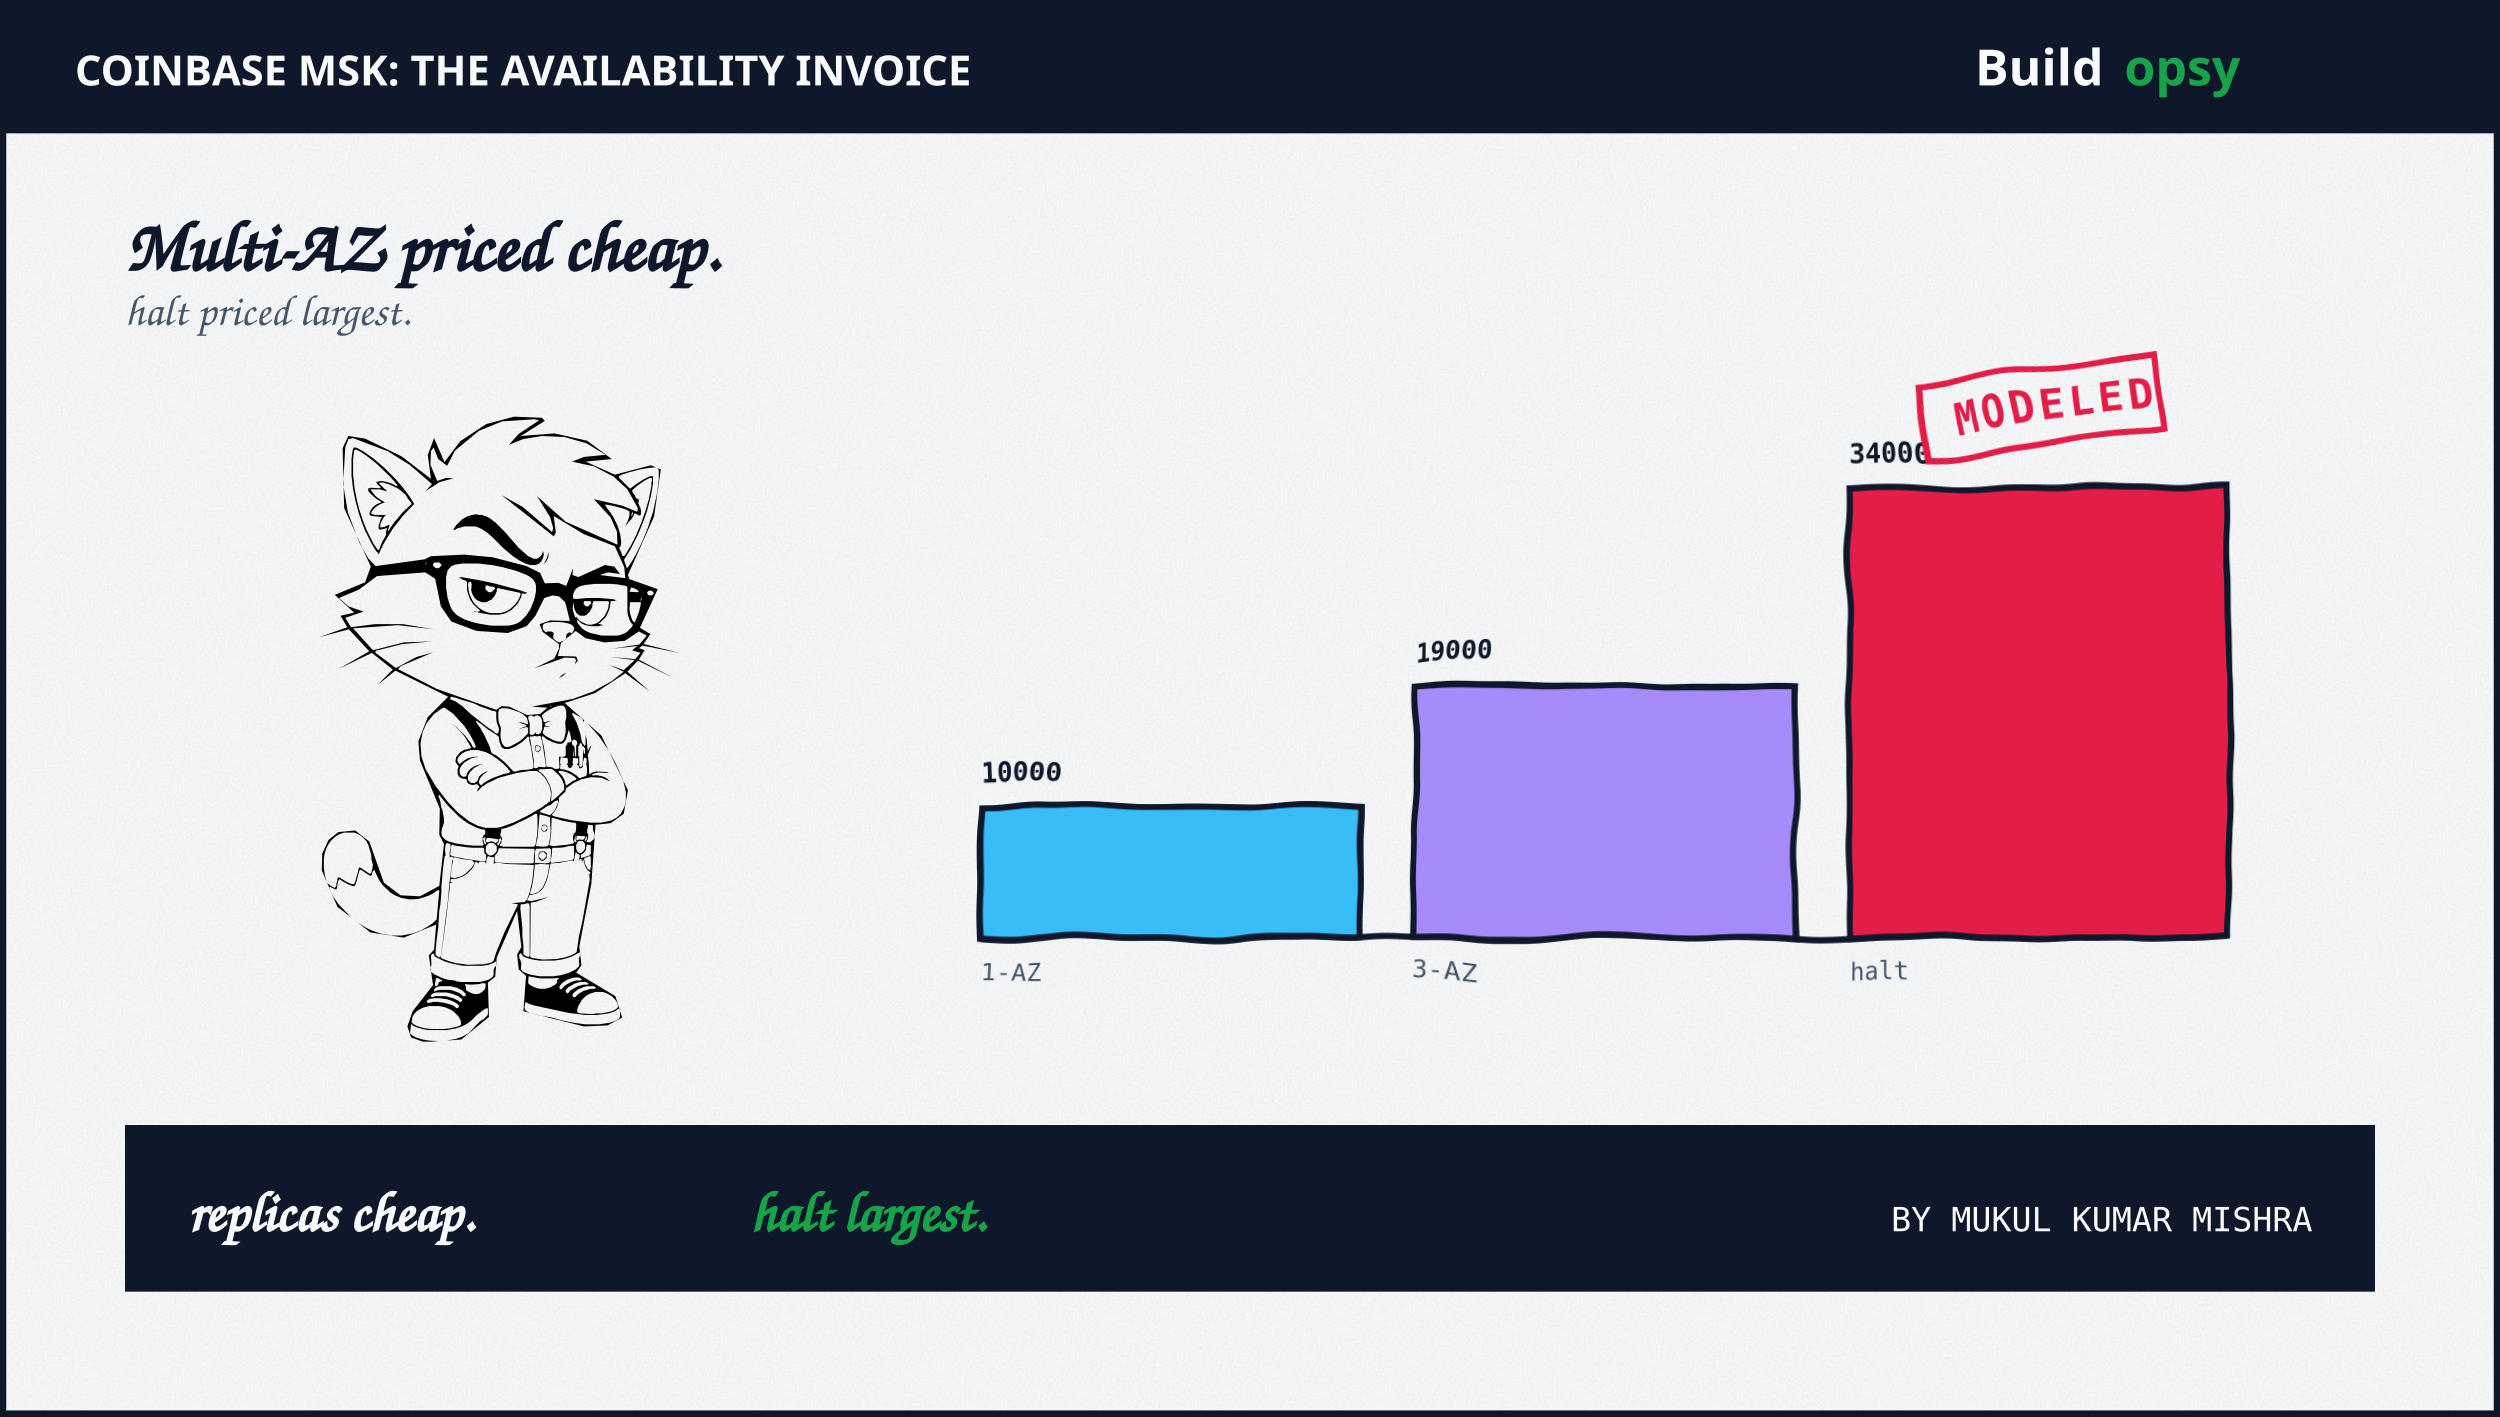
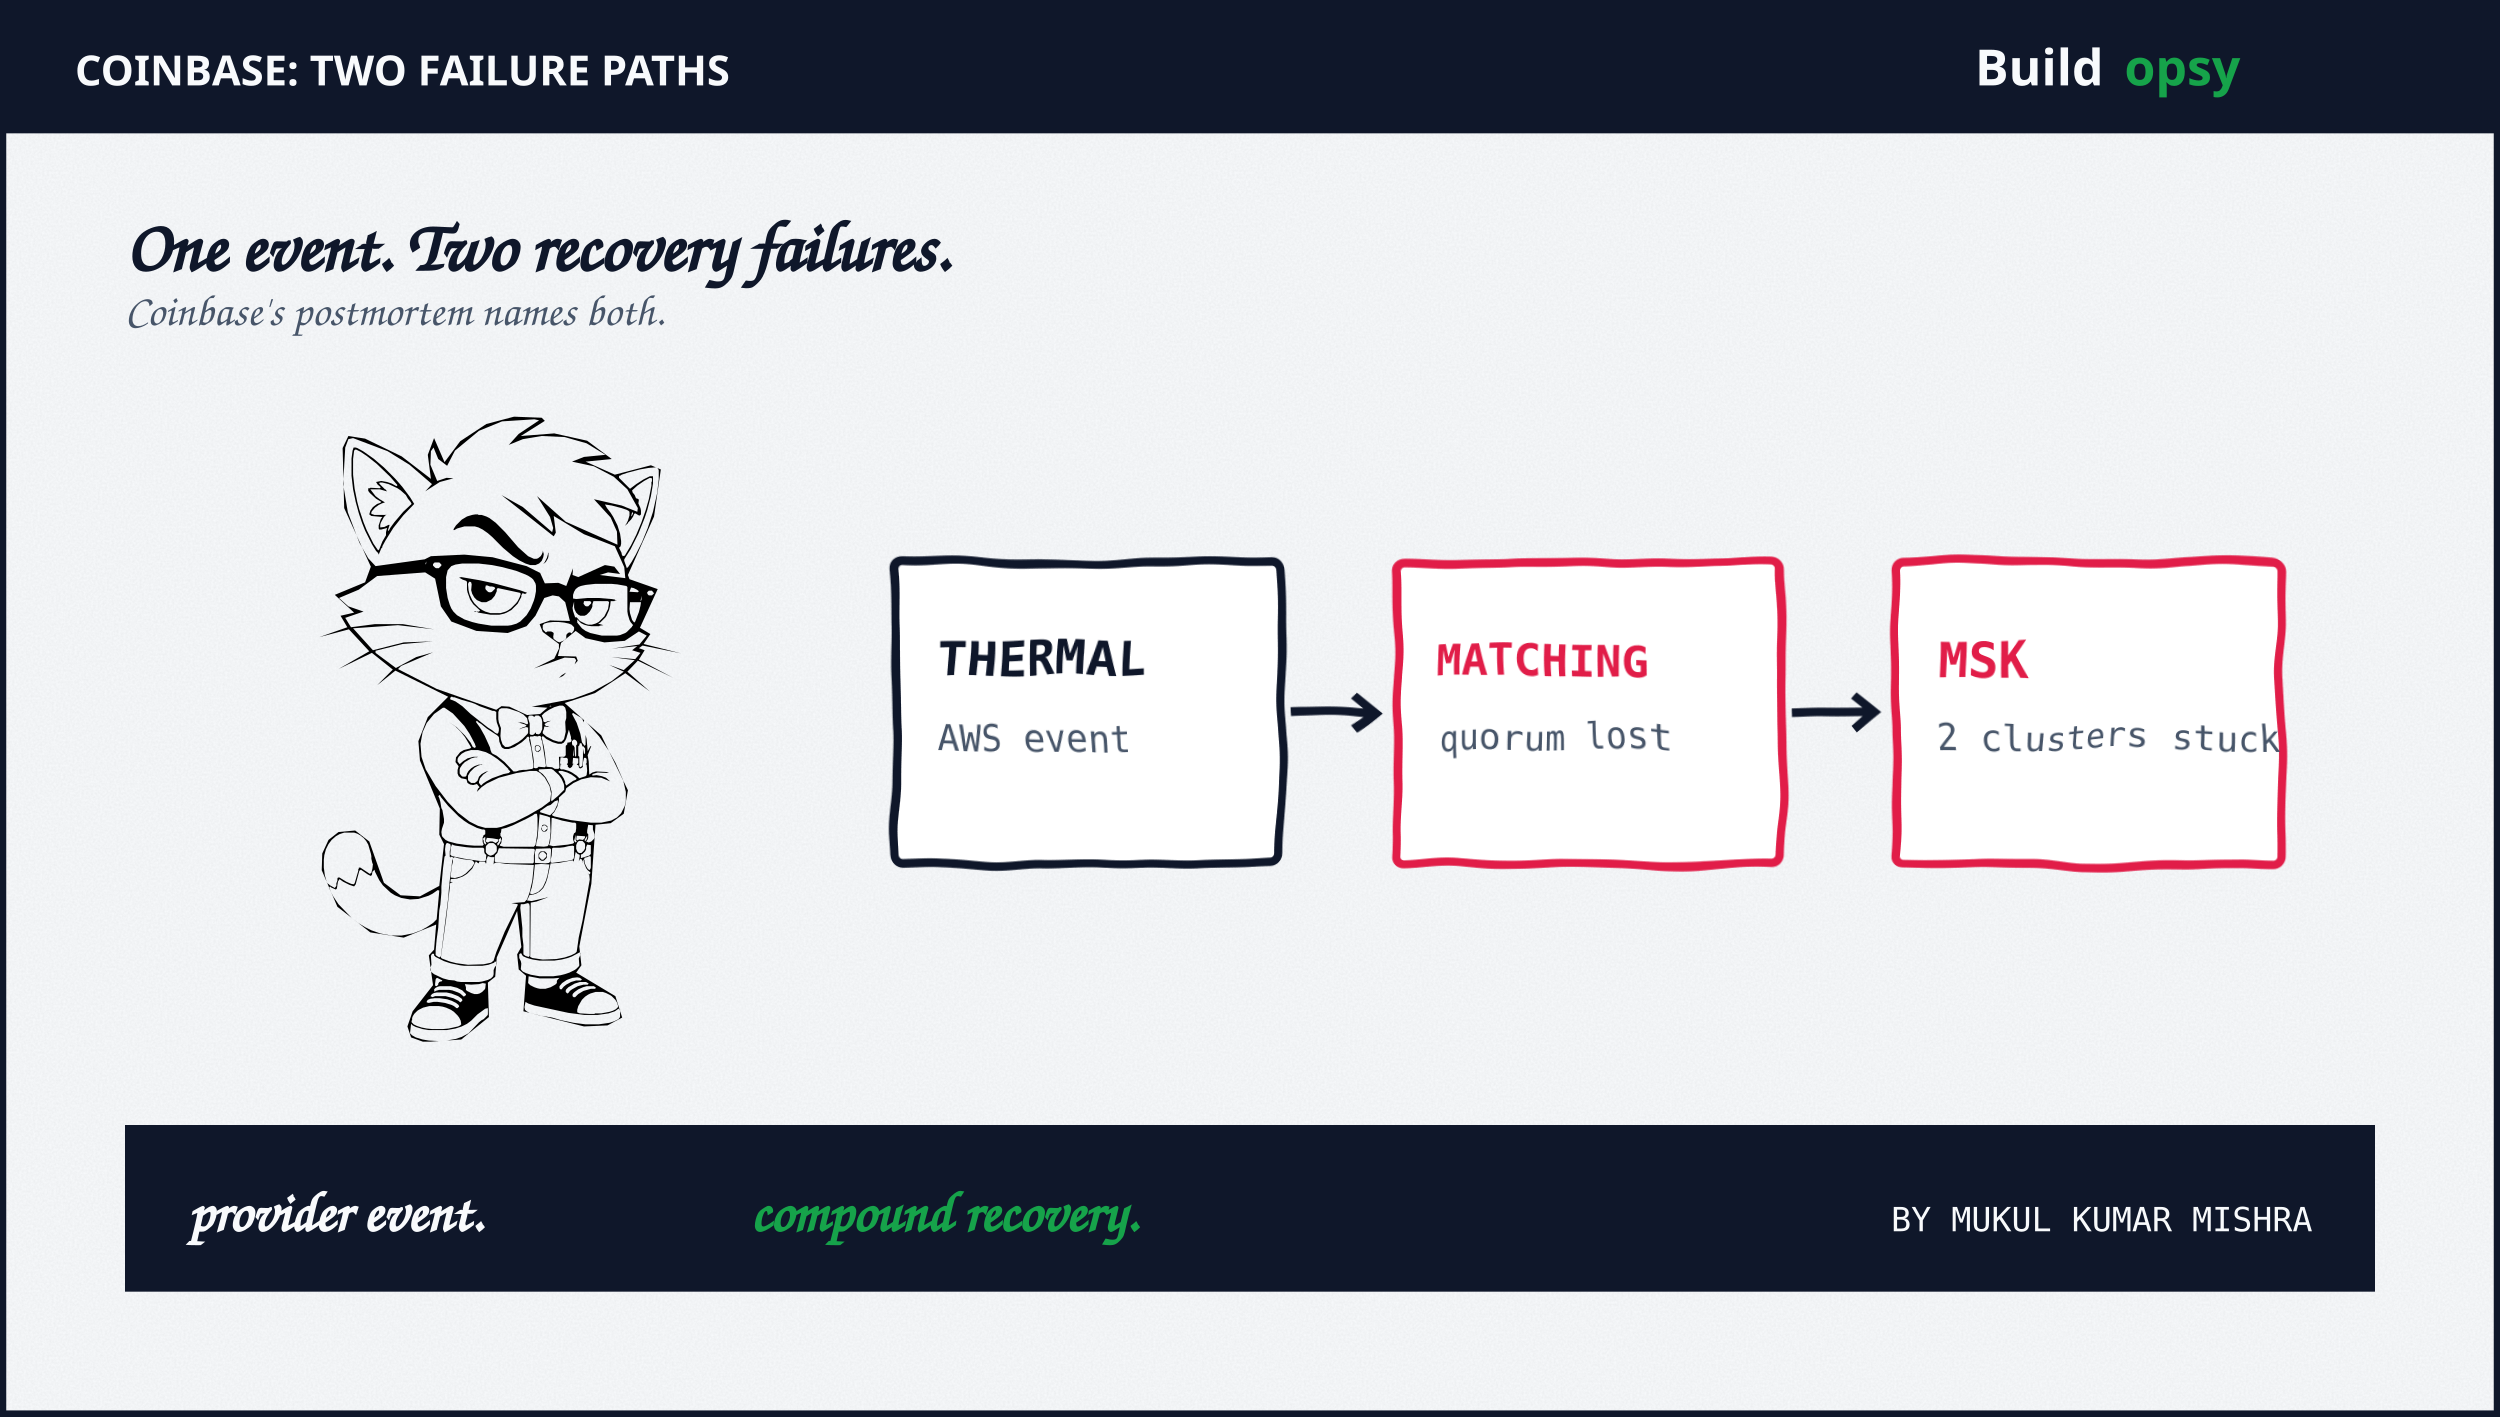
- <svg xmlns="http://www.w3.org/2000/svg" width="1200" height="680" viewBox="0 0 1200 680" role="img" aria-label="Bar chart of MSK availability cost versus halt loss">
+ <svg xmlns="http://www.w3.org/2000/svg" width="1200" height="680" viewBox="0 0 1200 680" role="img" aria-label="Causal sequence in Coinbase's report: AWS thermal event, matching-engine quorum loss and two MSK clusters stuck healing">
  <defs>
    <filter id="roughen" x="-10%" y="-10%" width="120%" height="120%">
      <feTurbulence type="fractalNoise" baseFrequency="0.02" numOctaves="2" seed="222" result="n" />
      <feDisplacementMap in="SourceGraphic" in2="n" scale="6" />
    </filter>
    <filter id="grain" x="0" y="0" width="100%" height="100%">
      <feTurbulence type="fractalNoise" baseFrequency="0.9" numOctaves="2" seed="223" result="n" />
      <feColorMatrix in="n" type="matrix" values="0 0 0 0 0 0 0 0 0 0 0 0 0 0 0 0 0 0 0.05 0" />
    </filter>
    <style>.flow{stroke-dasharray:12 9;animation:ants 0.9s linear infinite}@keyframes ants{to{stroke-dashoffset:-21}}.pulse{animation:pulse 1.8s ease-in-out infinite}@keyframes pulse{0%,100%{opacity:1}50%{opacity:.35}}@media (prefers-reduced-motion:reduce){.flow,.pulse{animation:none}}</style>
  </defs>
  <rect x="0" y="0" width="1200" height="680" fill="#f8fafc" />
  <rect x="0" y="0" width="1200" height="680" fill="#f8fafc" filter="url(#grain)" />
  <rect x="0" y="0" width="1200" height="680" fill="none" stroke="#0f172a" stroke-width="6" />
  <rect x="0" y="0" width="1200" height="64" fill="#0f172a" />
-   <text x="36" y="41" font-family="Sora, 'Segoe UI', Verdana, sans-serif" font-size="20" font-weight="bold" fill="#f8fafc">COINBASE MSK: THE AVAILABILITY INVOICE</text>
+   <text x="36" y="41" font-family="Sora, 'Segoe UI', Verdana, sans-serif" font-size="20" font-weight="bold" fill="#f8fafc">COINBASE: TWO FAILURE PATHS</text>
  <text x="948" y="41" font-family="Sora, 'Segoe UI', Verdana, sans-serif" font-size="24" font-weight="bold" fill="#f8fafc">Build<tspan dx="10" fill="#16a34a">opsy</tspan>
  </text>
-   <text x="60" y="130" font-family="'Segoe Script','Segoe Print','Comic Sans MS','Chalkboard SE',cursive" font-size="34" font-weight="bold" fill="#0f172a">Multi-AZ priced cheap.</text>
-   <text x="60" y="156" font-family="'Segoe Script','Segoe Print','Comic Sans MS','Chalkboard SE',cursive" font-size="21" font-style="italic" fill="#475569">halt priced largest.</text>
+   <text x="60" y="130" font-family="'Segoe Script','Segoe Print','Comic Sans MS','Chalkboard SE',cursive" font-size="34" font-weight="bold" fill="#0f172a">One event. Two recovery failures.</text>
+   <text x="60" y="156" font-family="'Segoe Script','Segoe Print','Comic Sans MS','Chalkboard SE',cursive" font-size="21" font-style="italic" fill="#475569">Coinbase's postmortem names both.</text>
  <svg x="90" y="200" width="300" height="300" viewBox="0 0 100 100">
    <g transform="translate(-1.43,-1.92) scale(0.0836)" fill="#0f172a">
      <path id="cat-line-art" d="M 592,1155 592,1167 591,1169 584,1176 580,1178 575,1182 555,1203 542,1210 530,1214 513,1217 498,1218 479,1217 467,1215 454,1211 447,1207 443,1203 445,1185 448,1188 454,1191 467,1195 479,1197 513,1197 530,1194 542,1190 552,1185 560,1179 572,1167 587,1156 Z M 446,1179 447,1178 447,1174 448,1171 451,1166 457,1160 460,1158 468,1154 480,1151 498,1151 505,1152 512,1154 521,1158 527,1162 534,1169 537,1173 540,1179 541,1186 539,1188 535,1190 517,1194 506,1195 485,1195 475,1194 465,1192 456,1189 450,1186 446,1182 Z M 662,1153 664,1143 669,1146 681,1150 746,1164 777,1168 802,1168 823,1165 835,1161 842,1156 845,1157 845,1172 842,1176 834,1180 825,1183 804,1186 779,1186 756,1183 732,1178 715,1173 691,1169 672,1164 666,1161 663,1158 Z M 475,1142 477,1139 482,1137 490,1136 500,1136 514,1138 523,1141 531,1145 536,1149 537,1152 534,1155 532,1155 527,1151 523,1149 510,1145 496,1143 488,1143 479,1145 475,1144 Z M 482,1132 485,1128 489,1126 494,1125 513,1125 522,1127 535,1132 542,1137 543,1139 543,1141 539,1144 536,1141 526,1136 511,1132 491,1132 486,1134 Z M 841,1150 841,1153 837,1157 831,1160 825,1162 809,1165 797,1165 796,1166 785,1166 768,1165 763,1163 763,1158 765,1151 772,1139 778,1133 784,1129 788,1127 798,1124 812,1124 818,1126 826,1130 829,1132 836,1139 839,1144 Z M 799,1116 797,1118 789,1118 775,1122 765,1128 759,1134 756,1134 754,1132 754,1129 755,1127 758,1124 765,1119 774,1115 781,1113 795,1113 Z M 489,1119 492,1116 496,1114 500,1113 521,1113 533,1116 543,1121 550,1128 550,1130 546,1133 539,1127 535,1125 524,1121 518,1120 499,1120 492,1122 490,1124 Z M 588,1108 587,1117 586,1119 581,1124 576,1127 572,1128 566,1128 560,1126 552,1122 550,1120 550,1115 548,1109 560,1110 575,1109 582,1107 Z M 785,1108 783,1110 775,1110 764,1113 753,1119 749,1122 746,1126 744,1127 741,1124 741,1121 742,1119 746,1115 758,1108 768,1105 780,1105 Z M 495,1097 505,1102 503,1104 501,1104 499,1105 497,1108 497,1110 494,1113 491,1112 491,1108 492,1100 493,1098 Z M 772,1100 770,1102 761,1102 751,1105 742,1110 737,1114 733,1119 731,1119 729,1117 729,1113 734,1107 743,1101 754,1097 763,1096 768,1097 Z M 669,1107 670,1094 691,1098 718,1098 729,1097 725,1101 724,1103 724,1107 721,1110 712,1115 702,1118 692,1118 687,1117 681,1115 673,1111 Z M 482,1082 482,1078 484,1072 483,1055 485,1051 489,1051 489,1054 492,1057 508,1065 520,1069 539,1073 547,1074 581,1074 593,1072 604,1068 605,1066 608,1066 609,1068 608,1073 605,1077 603,1082 603,1090 602,1094 598,1098 592,1101 581,1104 574,1105 541,1105 533,1104 528,1102 517,1101 506,1098 489,1090 484,1086 Z M 769,1050 769,1053 766,1060 767,1073 766,1075 761,1080 758,1082 748,1087 739,1090 731,1092 717,1094 691,1094 674,1091 665,1088 659,1085 656,1082 655,1080 656,1070 655,1065 652,1059 652,1052 654,1050 657,1051 657,1053 660,1056 667,1059 678,1062 691,1064 719,1064 733,1062 745,1059 753,1056 768,1048 Z M 668,954 671,955 672,960 672,1055 670,1057 664,1055 660,1052 660,1034 658,1018 658,1002 654,963 655,956 661,956 Z M 288,925 290,922 292,924 301,928 303,926 305,913 308,908 315,913 327,919 336,922 339,918 346,892 349,890 362,899 368,902 370,900 371,894 375,890 376,894 384,910 391,920 406,934 414,939 426,944 443,947 459,946 478,940 486,936 496,929 499,930 494,985 487,992 475,1000 464,1006 448,1012 427,1016 407,1016 386,1012 369,1006 357,1000 344,992 331,982 306,956 296,941 Z M 710,880 706,901 703,911 698,922 696,925 689,932 683,935 677,937 673,936 673,933 676,924 679,908 682,880 694,879 Z M 521,905 521,900 523,883 525,875 525,869 526,867 529,866 535,868 545,870 562,872 566,876 566,878 561,886 550,897 544,901 540,903 529,906 Z M 786,864 789,865 789,886 788,889 786,891 782,887 778,879 777,876 777,872 776,871 777,867 782,866 Z M 680,881 677,911 672,933 667,947 662,952 637,954 649,956 649,958 624,1009 608,1048 603,1064 598,1068 584,1071 554,1072 532,1069 520,1066 504,1060 502,1058 512,985 519,925 519,917 521,915 525,914 520,913 521,908 533,907 544,903 552,898 562,888 569,874 574,878 576,874 586,875 588,877 588,879 589,877 589,871 592,864 598,866 604,866 603,880 605,877 614,877 628,879 Z M 760,856 764,860 767,861 768,863 766,874 768,870 770,869 772,871 773,877 772,875 775,870 776,877 780,887 783,891 788,895 788,897 786,899 784,897 785,899 786,899 787,909 773,988 766,1019 762,1047 759,1050 751,1054 739,1058 723,1061 697,1062 677,1059 673,1057 674,953 685,951 704,944 707,942 702,944 676,950 667,949 672,938 677,938 684,936 691,932 698,925 703,915 706,906 712,878 728,877 754,872 756,874 756,876 Z M 696,856 698,856 700,857 703,860 704,862 704,864 703,866 698,871 695,871 691,867 690,865 690,862 691,859 693,857 Z M 693,855 690,858 689,860 689,868 693,872 695,873 698,873 700,872 704,868 705,866 705,859 701,855 Z M 713,851 712,870 711,875 709,877 702,878 682,877 682,857 684,850 711,849 Z M 605,866 606,862 610,858 613,849 680,850 682,852 680,863 680,876 678,878 636,878 607,876 605,874 Z M 757,845 757,865 756,869 754,871 745,873 715,877 712,876 712,872 714,863 715,849 717,848 729,848 738,847 746,845 754,844 Z M 789,843 789,860 786,863 770,868 770,861 773,860 778,855 780,851 780,847 782,842 Z M 523,842 525,842 526,843 530,844 551,847 563,848 583,848 585,850 585,856 586,859 589,862 588,872 586,874 574,873 547,869 523,864 520,861 521,848 Z M 602,839 604,840 608,844 609,846 609,854 608,856 603,861 598,863 596,863 592,861 589,858 588,856 588,846 589,844 593,840 595,839 Z M 515,839 520,841 521,845 519,855 519,865 520,867 521,865 525,866 525,870 524,871 518,919 516,945 502,1056 499,1058 494,1055 492,1053 492,1045 494,1023 497,1001 499,968 501,957 503,934 503,922 506,888 509,865 511,863 510,851 511,843 513,839 Z M 766,835 773,835 777,839 778,841 778,849 776,853 771,858 766,858 763,855 761,850 761,843 763,838 Z M 588,835 590,829 601,830 612,832 612,834 611,836 607,839 601,836 596,836 592,838 589,837 Z M 617,829 617,834 616,837 613,842 611,844 610,842 610,839 611,839 613,836 613,832 Z M 587,827 587,836 589,840 587,842 584,838 584,834 583,833 583,830 Z M 761,832 762,825 778,826 778,828 777,830 774,833 767,832 763,834 Z M 782,825 782,829 781,832 778,836 777,833 Z M 760,823 760,833 762,836 760,838 757,835 Z M 342,821 349,825 352,828 353,828 359,835 363,842 368,859 369,864 369,869 371,878 372,879 371,888 369,896 366,898 348,886 345,886 345,888 344,889 344,892 337,916 335,918 330,917 321,913 308,905 305,905 304,907 304,911 302,916 302,921 299,925 290,920 284,915 280,901 278,886 278,871 279,862 282,851 287,841 293,833 301,826 308,822 317,819 336,819 Z M 699,805 701,805 703,806 706,810 705,812 701,816 698,816 696,814 695,811 695,809 696,807 Z M 784,804 793,805 793,813 796,822 796,828 795,831 790,836 785,838 780,836 783,832 784,829 784,822 782,820 782,815 Z M 698,804 696,805 695,809 694,810 694,812 696,816 698,817 702,817 704,816 706,813 706,807 702,804 Z M 714,791 717,791 734,796 754,800 759,800 761,802 761,811 760,818 758,820 757,820 755,826 755,832 757,838 755,840 745,842 717,845 709,843 711,838 713,821 Z M 691,784 706,788 711,790 712,817 711,829 709,840 708,843 706,845 699,846 684,845 685,837 687,830 Z M 686,783 687,791 687,813 686,825 683,843 680,846 622,846 615,844 615,842 617,840 618,837 618,833 619,832 619,829 616,825 616,820 617,819 618,812 627,810 640,805 667,792 678,786 682,783 Z M 726,757 726,761 725,765 720,776 718,779 711,786 692,780 692,777 693,777 706,768 712,766 720,759 Z M 497,749 500,747 502,751 516,768 536,788 546,796 555,802 571,810 581,813 585,813 587,815 587,822 583,825 583,827 582,828 582,837 584,842 582,844 566,844 553,843 532,840 517,836 511,833 505,827 504,825 503,818 504,812 508,800 508,793 505,776 503,772 501,760 499,753 Z M 727,703 728,701 734,701 744,704 752,708 759,713 762,716 760,718 755,720 742,729 740,725 740,722 737,715 733,709 Z M 690,698 713,697 717,699 728,709 733,716 737,725 738,729 738,737 726,749 714,759 713,757 714,741 711,729 703,714 697,707 689,701 Z M 731,675 736,675 737,676 743,676 745,678 745,686 743,688 739,688 743,688 745,690 745,693 749,696 753,693 755,688 758,688 754,687 755,676 765,677 765,686 762,689 765,690 766,692 766,694 768,696 770,696 773,694 774,692 774,685 776,676 779,676 781,678 781,686 779,688 781,689 782,700 781,709 779,711 767,715 762,710 753,704 747,701 737,698 732,698 730,696 731,688 734,688 730,687 Z M 534,678 536,674 542,668 549,664 560,661 573,661 588,665 598,670 610,678 621,687 631,697 631,698 635,702 632,705 622,707 600,715 589,721 583,725 579,729 575,724 575,721 577,715 583,708 590,703 593,702 590,702 587,703 580,707 575,712 572,720 567,724 560,724 555,720 554,718 554,710 558,703 566,695 573,691 582,688 579,688 578,689 574,689 566,692 560,696 555,701 552,706 551,710 549,712 544,712 542,711 538,706 538,698 539,695 543,689 548,684 560,677 567,675 571,675 573,674 564,674 553,677 545,682 538,688 534,683 Z M 757,658 757,671 755,673 Z M 685,653 689,653 692,656 692,660 687,664 683,661 683,655 Z M 684,652 682,654 682,661 685,664 688,665 692,662 693,660 693,656 692,654 689,652 Z M 771,648 773,654 775,654 778,658 778,667 776,669 774,658 774,674 773,691 769,694 767,692 767,674 765,672 765,654 767,652 768,648 Z M 756,641 758,641 760,642 762,644 763,647 763,650 761,652 761,672 759,674 758,656 757,655 757,653 754,652 753,649 753,644 Z M 673,635 679,635 680,634 688,635 689,634 692,634 694,636 694,640 696,645 703,690 703,692 701,694 689,693 687,695 684,696 680,695 680,684 679,675 673,640 672,639 Z M 747,622 751,636 751,640 752,641 752,644 750,646 744,647 744,650 741,653 741,671 738,674 728,674 729,695 727,697 720,697 715,694 704,693 701,666 699,654 695,637 697,634 704,640 716,646 726,649 733,649 737,647 740,643 742,639 Z M 569,607 571,605 574,608 579,611 590,620 610,633 613,636 614,645 618,655 620,657 624,659 632,659 643,655 657,646 666,638 666,637 669,635 671,637 671,642 675,658 679,687 679,695 677,697 665,699 659,699 652,700 646,702 641,702 624,684 609,672 601,668 599,666 597,661 596,656 586,634 577,618 Z M 670,596 672,595 677,595 680,597 682,597 683,595 689,595 693,598 695,602 696,607 696,621 693,628 691,630 689,631 684,630 684,627 680,631 678,632 674,632 672,630 672,610 669,600 Z M 755,590 770,599 773,602 775,608 776,604 781,608 805,635 823,662 836,685 851,719 856,741 856,758 854,768 847,782 839,790 828,796 809,800 789,800 750,795 719,788 715,786 715,784 719,780 725,769 728,757 728,752 740,741 742,734 756,724 771,717 789,713 809,714 826,721 818,714 810,711 800,709 792,710 792,707 802,704 824,705 819,703 799,702 792,704 786,708 785,683 783,671 790,653 788,654 783,663 781,640 779,632 779,651 777,653 772,646 769,630 762,609 753,592 Z M 618,581 628,581 633,582 651,588 660,593 667,600 669,610 667,612 660,609 655,608 649,609 653,609 663,612 666,614 664,616 658,618 652,621 654,621 655,620 665,617 669,618 669,628 668,630 658,640 650,646 635,654 631,655 625,655 620,650 617,641 616,634 617,619 613,608 612,602 612,588 614,583 Z M 475,609 489,592 506,580 509,580 525,591 547,615 557,630 567,649 569,655 567,657 563,655 559,647 548,633 532,617 517,607 530,616 540,626 548,636 560,656 558,658 546,661 539,665 531,675 530,684 536,692 534,699 534,706 536,711 541,715 551,717 553,724 558,727 564,728 571,726 576,732 573,735 571,741 580,732 590,725 613,714 647,705 672,701 685,701 692,705 701,714 710,730 713,744 711,759 695,771 669,786 643,799 618,808 609,810 587,810 573,806 557,798 535,781 515,760 492,730 473,698 465,674 463,649 467,627 Z M 729,576 735,576 737,577 740,580 742,588 742,600 740,607 741,626 738,639 737,641 733,645 727,645 717,642 704,635 697,629 697,626 699,621 700,616 712,617 710,617 706,615 703,615 700,611 701,611 705,608 713,605 706,606 702,608 699,607 698,605 698,602 695,595 700,590 709,584 719,579 Z M 710,578 711,576 714,577 Z M 520,561 522,559 524,559 525,560 528,560 542,565 560,570 568,573 576,577 601,586 604,586 608,588 608,601 609,608 613,619 613,624 612,628 610,630 606,628 600,623 592,618 559,592 543,577 530,568 520,564 Z M 741,513 733,518 728,523 726,524 736,519 740,515 Z M 697,422 700,419 707,417 716,416 728,416 738,417 747,419 752,421 757,426 757,430 756,433 752,438 750,436 747,436 743,439 742,442 742,447 738,451 729,455 724,453 719,449 718,449 717,444 718,438 717,436 713,434 706,434 703,436 698,431 697,429 Z M 885,378 884,385 881,397 874,415 872,417 868,412 864,399 863,391 864,378 Z M 775,381 776,376 788,376 790,379 789,381 784,386 780,386 778,385 Z M 755,395 754,389 757,377 757,388 758,392 761,398 765,402 769,404 777,404 781,402 787,396 791,389 792,386 792,382 794,376 822,376 824,378 822,391 815,405 804,416 798,419 791,421 784,421 780,420 768,414 762,407 759,407 Z M 886,366 886,374 884,376 Z M 897,359 900,356 906,356 910,361 906,365 900,365 898,363 897,361 Z M 863,358 866,350 871,351 877,354 881,357 879,359 Z M 587,351 588,346 591,346 596,348 600,348 604,349 606,351 605,353 600,358 598,359 594,359 592,358 588,354 Z M 760,353 765,349 770,347 779,345 797,343 829,343 840,344 857,347 859,349 859,396 860,402 863,412 865,416 870,422 868,424 868,425 858,435 855,437 845,441 839,442 810,442 788,437 779,433 772,428 763,417 763,411 770,418 776,421 783,423 790,424 805,424 806,423 813,422 803,419 807,417 817,407 819,404 824,393 826,385 827,376 834,376 835,375 839,374 836,374 835,373 829,372 805,370 783,370 761,372 755,371 755,364 757,358 Z M 554,343 556,339 558,339 560,340 561,344 560,355 562,362 566,369 571,374 580,378 589,378 599,373 605,366 609,357 609,353 611,351 653,360 655,362 653,368 649,376 646,380 636,390 630,394 626,396 616,399 597,399 587,396 581,393 575,389 566,380 562,374 557,363 555,355 Z M 537,331 544,335 550,337 552,339 552,354 553,359 558,373 564,382 577,394 575,396 570,396 569,395 565,395 567,396 570,396 574,398 597,402 614,402 623,400 628,398 637,393 649,381 656,368 656,365 658,361 660,361 661,362 664,362 667,360 653,355 604,342 576,336 541,330 Z M 307,370 345,354 380,328 472,321 491,333 502,386 522,415 570,433 630,437 666,424 683,404 700,370 716,365 728,367 740,378 749,414 711,413 691,420 697,435 728,458 728,467 719,486 680,505 739,484 758,485 761,489 758,497 764,490 761,482 726,481 732,456 760,433 779,447 815,455 854,452 881,434 896,442 882,459 829,467 878,462 868,470 884,475 874,487 828,483 873,489 852,508 824,498 852,511 829,529 793,549 755,563 676,578 706,580 692,592 667,594 633,578 618,577 608,584 494,544 420,506 426,500 487,474 455,483 416,504 377,475 377,471 429,458 487,453 431,455 372,470 334,428 420,422 489,430 429,420 376,420 330,426 319,408 354,396 325,386 Z M 515,317 522,309 530,306 543,304 574,304 600,307 620,311 646,318 664,325 670,328 676,332 679,335 683,342 684,346 684,357 682,368 680,375 674,390 666,403 654,415 647,419 637,422 630,423 599,423 574,419 562,416 547,411 533,403 526,396 522,390 519,383 515,370 512,351 512,330 Z M 487,305 490,302 499,302 503,306 503,308 498,313 493,313 491,312 487,308 Z M 474,300 474,304 472,306 Z M 707,281 707,286 705,293 701,301 698,305 703,301 707,294 708,290 708,284 707,283 Z M 527,237 526,240 528,240 533,237 547,233 567,233 574,235 582,239 592,246 600,253 621,274 640,290 652,298 664,304 673,307 683,307 690,304 695,299 698,292 699,286 697,279 697,282 695,287 693,290 688,294 685,295 680,295 669,290 650,273 625,244 607,226 595,217 589,214 580,211 574,211 573,210 568,210 562,211 552,214 542,220 531,231 Z M 869,206 870,208 868,212 866,214 868,206 Z M 385,149 390,149 402,152 419,160 425,164 435,173 439,180 444,186 446,190 430,205 413,225 405,236 403,240 401,242 401,239 404,230 402,230 394,234 386,235 386,230 387,226 393,215 398,210 396,211 375,211 369,209 369,206 370,204 376,197 383,192 389,189 395,187 385,181 377,175 367,162 385,162 399,166 396,162 395,162 384,151 Z M 906,141 906,147 905,148 905,155 900,181 894,202 886,225 876,249 866,269 854,289 850,290 848,286 848,284 843,274 846,271 847,266 847,261 845,247 840,231 832,215 827,207 820,198 816,191 829,193 848,198 857,201 861,203 863,205 863,212 860,222 857,228 854,232 860,227 860,226 866,220 870,214 872,209 874,208 881,212 883,212 885,210 885,203 884,198 880,189 881,182 879,180 877,180 875,178 873,173 869,168 868,164 878,155 891,146 902,140 Z M 913,120 916,121 918,123 919,126 919,143 916,169 908,205 898,236 887,263 875,287 867,301 861,310 858,313 853,299 853,296 865,277 880,247 892,217 897,202 904,175 908,151 908,137 902,137 890,143 876,152 864,161 843,140 843,136 845,136 848,134 860,130 883,124 900,121 Z M 338,86 340,86 348,90 360,98 379,113 405,138 419,154 417,156 408,151 399,148 388,146 378,148 381,153 387,158 385,160 367,159 366,160 363,160 363,165 366,169 378,180 388,186 386,188 380,190 372,196 367,203 365,210 369,213 390,215 387,219 383,231 383,237 384,239 388,239 399,236 397,244 397,250 390,262 384,277 382,279 373,266 360,240 354,225 346,201 342,186 337,161 334,134 334,104 336,88 Z M 335,82 333,88 331,103 331,136 334,162 339,186 345,208 351,226 357,241 370,267 378,280 382,284 383,287 388,275 390,273 390,271 396,260 411,236 430,212 451,190 443,177 428,157 415,142 393,120 373,103 353,89 342,83 339,82 Z M 879,198 878,205 848,193 795,181 827,216 839,243 840,268 741,224 686,175 711,215 717,236 715,244 659,196 618,173 718,252 722,245 718,213 776,248 835,271 853,311 855,332 806,326 822,321 845,324 834,310 816,307 765,330 754,326 755,313 742,347 727,341 701,342 692,322 666,309 601,292 547,287 483,290 471,296 377,309 363,294 346,264 324,206 315,152 319,82 325,66 334,64 400,89 442,115 485,152 472,166 500,148 526,141 513,140 495,146 482,115 483,89 488,82 497,104 514,117 529,88 575,50 619,32 681,28 690,30 651,56 632,77 659,66 695,60 739,62 781,74 817,96 776,100 753,109 795,118 833,138 859,162 Z M 695,25 642,23 589,37 539,70 509,110 489,64 477,96 483,142 427,99 357,65 325,60 314,83 317,198 368,310 357,340 299,364 336,398 310,404 323,426 269,445 326,430 365,472 306,506 370,475 410,507 380,537 415,509 516,559 477,598 459,644 462,681 500,773 499,823 508,841 499,921 462,941 425,939 393,915 365,836 338,815 306,818 287,833 275,859 274,891 304,961 367,1010 431,1020 493,995 489,1043 479,1054 487,1111 448,1161 438,1190 445,1211 470,1220 541,1215 594,1172 592,1106 606,1095 609,1058 648,969 656,1038 648,1052 651,1081 665,1093 660,1161 776,1190 821,1188 849,1173 836,1132 761,1087 771,1073 767,1037 790,917 798,804 827,801 852,783 860,738 809,633 739,571 797,552 855,514 902,549 859,511 879,490 947,523 881,488 892,470 881,466 888,461 962,476 890,458 903,439 883,427 917,353 863,334 860,326 910,214 923,124 904,116 835,134 779,109 829,104 782,69 719,55 655,60 701,31 Z" fill="#000" fill-rule="evenodd" />
    </g>
  </svg>
  <g filter="url(#roughen)">
-     <line x1="470" y1="450" x2="1070" y2="450" stroke="#0f172a" stroke-width="3" />
-     <rect x="470.0" y="386.5" width="182.7" height="63.5" fill="#38bdf8" stroke="#0f172a" stroke-width="3" />
-     <text x="470.0" y="374.5" font-family="monospace" font-size="13" font-weight="bold" fill="#0f172a">10000</text>
-     <text x="470.0" y="470.0" font-family="monospace" font-size="12" fill="#475569">1-AZ</text>
-     <rect x="678.7" y="329.3" width="182.7" height="120.7" fill="#a78bfa" stroke="#0f172a" stroke-width="3" />
-     <text x="678.7" y="317.3" font-family="monospace" font-size="13" font-weight="bold" fill="#0f172a">19000</text>
-     <text x="678.7" y="470.0" font-family="monospace" font-size="12" fill="#475569">3-AZ</text>
-     <rect x="887.3" y="234.0" width="182.7" height="216.0" fill="#e11d48" stroke="#0f172a" stroke-width="3" />
-     <text x="887.3" y="222.0" font-family="monospace" font-size="13" font-weight="bold" fill="#0f172a">34000</text>
-     <text x="887.3" y="470.0" font-family="monospace" font-size="12" fill="#475569">halt</text>
-     <g transform="rotate(-8 920 185)">
-       <rect x="920" y="185" width="114" height="36" fill="none" stroke="#e11d48" stroke-width="3" />
-       <text x="935" y="210" font-family="monospace" font-size="20" font-weight="bold" fill="#e11d48" letter-spacing="2">MODELED</text>
-     </g>
+     <rect x="430" y="270" width="185" height="145" rx="4" fill="#ffffff" stroke="#0f172a" stroke-width="4" />
+     <text x="450" y="325" font-family="monospace" font-size="24" font-weight="bold" fill="#0f172a">THERMAL</text>
+     <text x="450" y="360" font-family="monospace" font-size="17" fill="#475569">AWS event</text>
+     <path d="M620 342 L658 342 M650 334 L660 342 L650 350" fill="none" stroke="#0f172a" stroke-width="4" />
+     <rect x="670" y="270" width="185" height="145" rx="4" fill="#ffffff" stroke="#e11d48" stroke-width="4" />
+     <text x="690" y="325" font-family="monospace" font-size="21" font-weight="bold" fill="#e11d48">MATCHING</text>
+     <text x="690" y="360" font-family="monospace" font-size="17" fill="#475569">quorum lost</text>
+     <path d="M860 342 L898 342 M890 334 L900 342 L890 350" fill="none" stroke="#0f172a" stroke-width="4" />
+     <rect x="910" y="270" width="185" height="145" rx="4" fill="#ffffff" stroke="#e11d48" stroke-width="4" />
+     <text x="930" y="325" font-family="monospace" font-size="24" font-weight="bold" fill="#e11d48">MSK</text>
+     <text x="930" y="360" font-family="monospace" font-size="17" fill="#475569">2 clusters stuck</text>
  </g>
  <rect x="60" y="540" width="1080" height="80" fill="#0f172a" />
-   <text x="90" y="591" font-family="'Segoe Script','Segoe Print','Comic Sans MS','Chalkboard SE',cursive" font-size="27" font-weight="bold" fill="#f8fafc">replicas cheap.</text>
-   <text x="360" y="591" font-family="'Segoe Script','Segoe Print','Comic Sans MS','Chalkboard SE',cursive" font-size="27" font-weight="bold" fill="#16a34a">halt largest.</text>
+   <text x="90" y="591" font-family="'Segoe Script','Segoe Print','Comic Sans MS','Chalkboard SE',cursive" font-size="27" font-weight="bold" fill="#f8fafc">provider event.</text>
+   <text x="360" y="591" font-family="'Segoe Script','Segoe Print','Comic Sans MS','Chalkboard SE',cursive" font-size="27" font-weight="bold" fill="#16a34a">compound recovery.</text>
  <text x="1110" y="591" text-anchor="end" font-family="monospace" font-size="16" fill="#f8fafc">BY MUKUL KUMAR MISHRA</text>
</svg>
